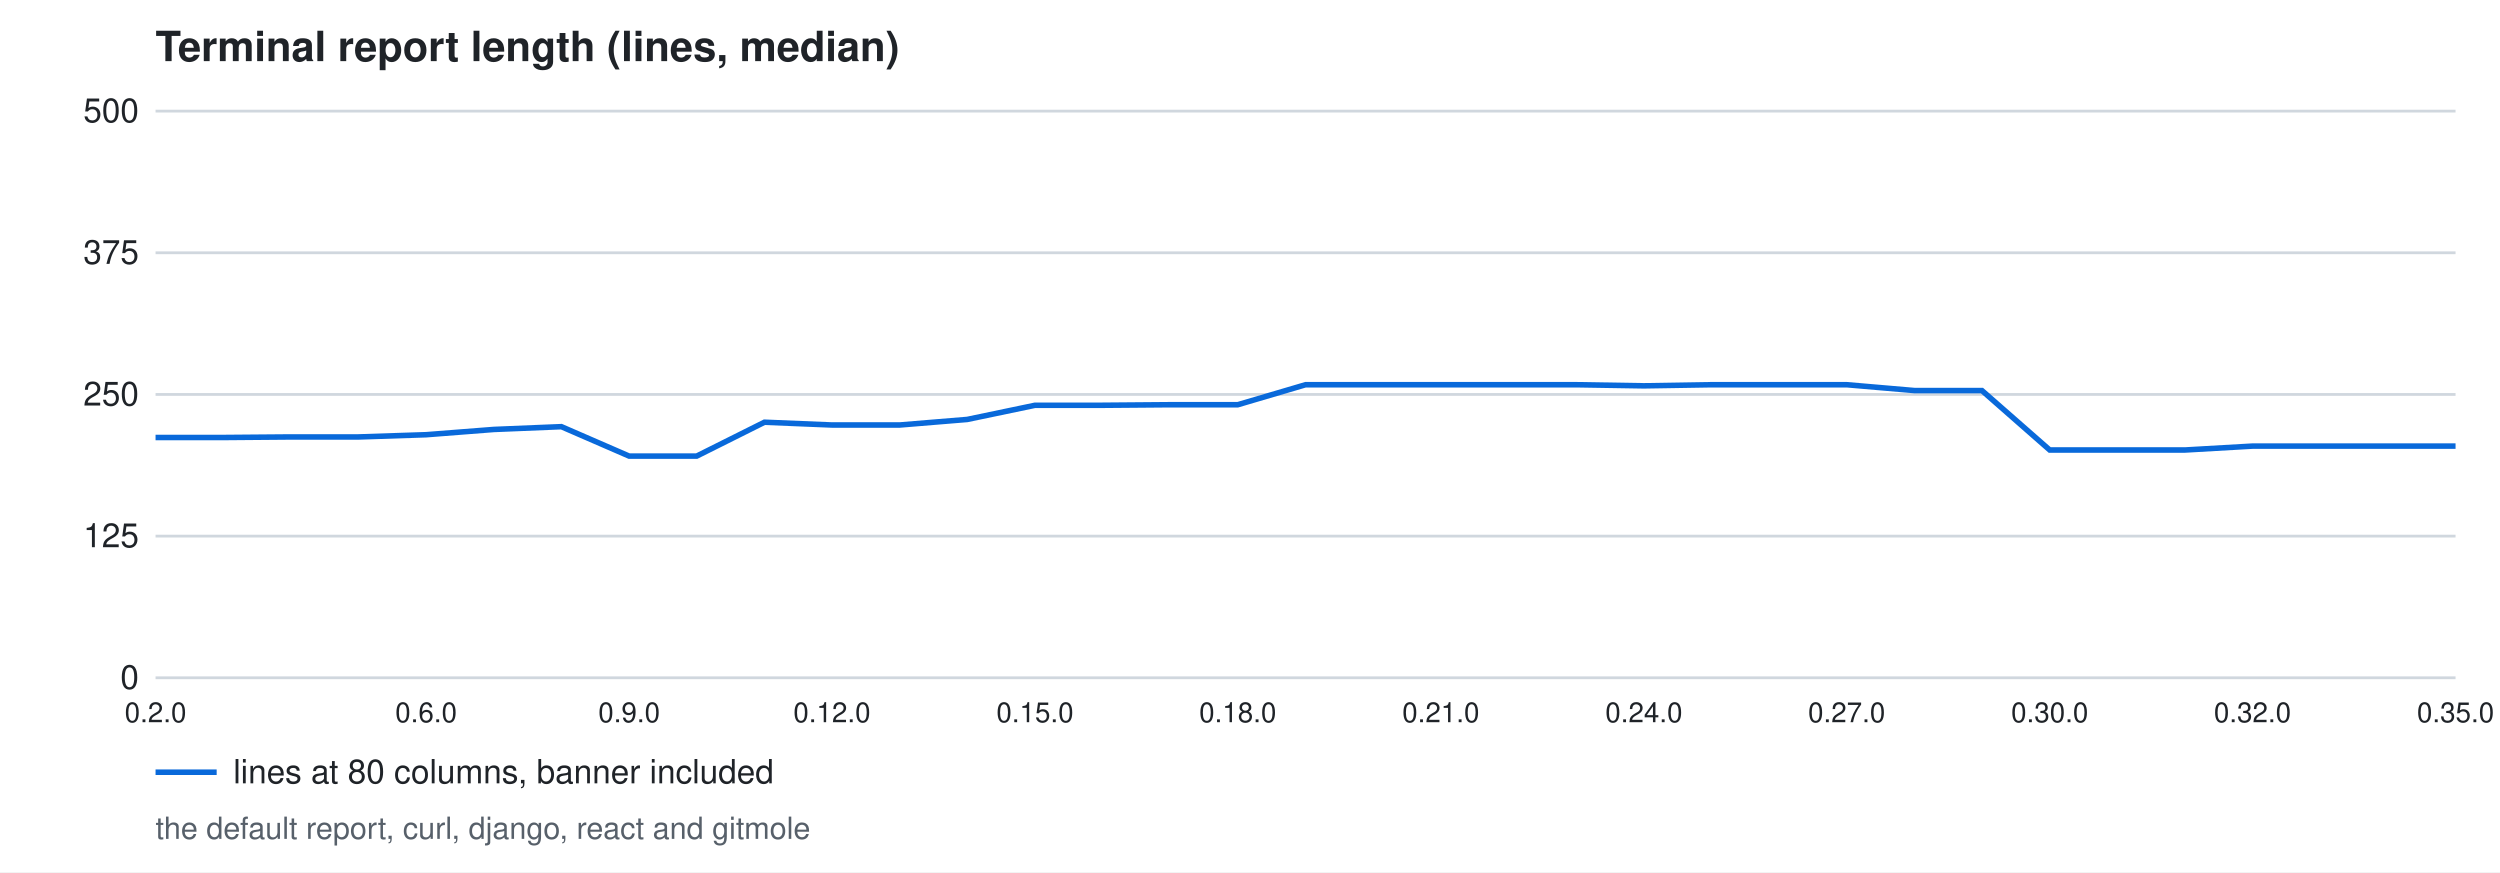
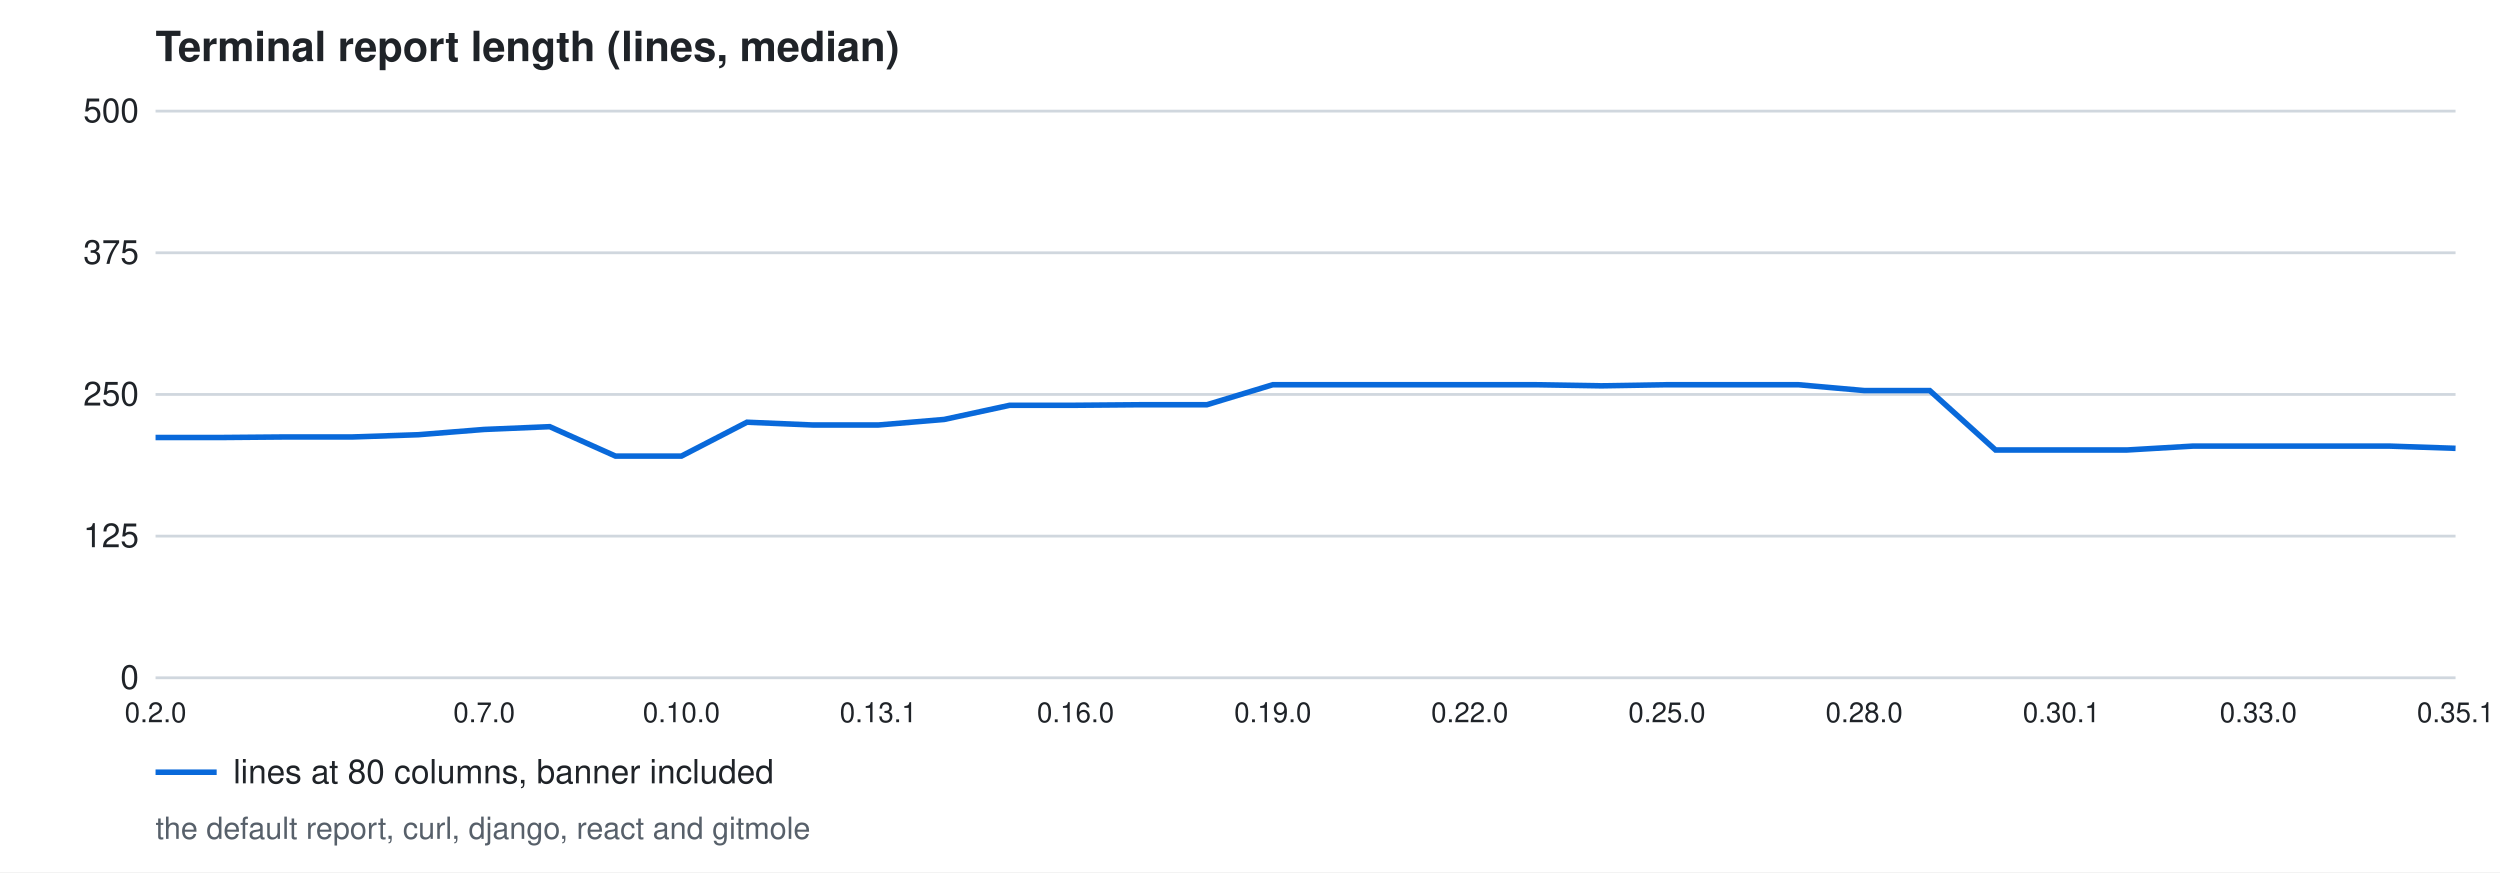
<svg xmlns="http://www.w3.org/2000/svg" width="900" height="314" viewBox="0 0 900 314" font-family="-apple-system,Segoe UI,Helvetica,Arial,sans-serif" font-size="12">
  <rect width="900" height="314" fill="#ffffff" />
  <text x="56" y="22" font-size="15" font-weight="600" fill="#1f2328">Terminal report length (lines, median)</text>
  <line x1="56" y1="244.0" x2="884" y2="244.0" stroke="#d0d7de" stroke-width="1" />
  <text x="50" y="248.0" text-anchor="end" fill="#1f2328">0</text>
  <line x1="56" y1="193.0" x2="884" y2="193.0" stroke="#d0d7de" stroke-width="1" />
  <text x="50" y="197.0" text-anchor="end" fill="#1f2328">125</text>
  <line x1="56" y1="142.0" x2="884" y2="142.0" stroke="#d0d7de" stroke-width="1" />
  <text x="50" y="146.0" text-anchor="end" fill="#1f2328">250</text>
  <line x1="56" y1="91.0" x2="884" y2="91.0" stroke="#d0d7de" stroke-width="1" />
  <text x="50" y="95.0" text-anchor="end" fill="#1f2328">375</text>
  <line x1="56" y1="40.0" x2="884" y2="40.0" stroke="#d0d7de" stroke-width="1" />
  <text x="50" y="44.0" text-anchor="end" fill="#1f2328">500</text>
  <text x="56.0" y="260" text-anchor="middle" fill="#1f2328" font-size="10">0.2.0</text>
-   <text x="153.4" y="260" text-anchor="middle" fill="#1f2328" font-size="10">0.6.0</text>
-   <text x="226.5" y="260" text-anchor="middle" fill="#1f2328" font-size="10">0.9.0</text>
-   <text x="299.5" y="260" text-anchor="middle" fill="#1f2328" font-size="10">0.12.0</text>
-   <text x="372.6" y="260" text-anchor="middle" fill="#1f2328" font-size="10">0.15.0</text>
-   <text x="445.6" y="260" text-anchor="middle" fill="#1f2328" font-size="10">0.18.0</text>
-   <text x="518.7" y="260" text-anchor="middle" fill="#1f2328" font-size="10">0.21.0</text>
-   <text x="591.8" y="260" text-anchor="middle" fill="#1f2328" font-size="10">0.24.0</text>
-   <text x="664.8" y="260" text-anchor="middle" fill="#1f2328" font-size="10">0.27.0</text>
-   <text x="737.9" y="260" text-anchor="middle" fill="#1f2328" font-size="10">0.30.0</text>
-   <text x="810.9" y="260" text-anchor="middle" fill="#1f2328" font-size="10">0.32.0</text>
-   <text x="884.0" y="260" text-anchor="middle" fill="#1f2328" font-size="10">0.35.0</text>
-   <polyline points="56.0,157.5 80.4,157.5 104.7,157.3 129.1,157.3 153.4,156.5 177.8,154.6 202.1,153.6 226.5,164.2 250.8,164.2 275.2,152.0 299.5,153.0 323.9,153.0 348.2,151.0 372.6,145.9 396.9,145.9 421.3,145.7 445.6,145.7 470.0,138.5 494.4,138.5 518.7,138.5 543.1,138.5 567.4,138.5 591.8,138.9 616.1,138.5 640.5,138.5 664.8,138.5 689.2,140.6 713.5,140.6 737.9,162.0 762.2,162.0 786.6,162.0 810.9,160.6 835.3,160.6 859.6,160.6 884.0,160.6" fill="none" stroke="#0969da" stroke-width="2" />
+   <text x="174.3" y="260" text-anchor="middle" fill="#1f2328" font-size="10">0.7.0</text>
+   <text x="245.3" y="260" text-anchor="middle" fill="#1f2328" font-size="10">0.10.0</text>
+   <text x="316.2" y="260" text-anchor="middle" fill="#1f2328" font-size="10">0.13.1</text>
+   <text x="387.2" y="260" text-anchor="middle" fill="#1f2328" font-size="10">0.16.0</text>
+   <text x="458.2" y="260" text-anchor="middle" fill="#1f2328" font-size="10">0.19.0</text>
+   <text x="529.1" y="260" text-anchor="middle" fill="#1f2328" font-size="10">0.22.0</text>
+   <text x="600.1" y="260" text-anchor="middle" fill="#1f2328" font-size="10">0.25.0</text>
+   <text x="671.1" y="260" text-anchor="middle" fill="#1f2328" font-size="10">0.28.0</text>
+   <text x="742.1" y="260" text-anchor="middle" fill="#1f2328" font-size="10">0.30.1</text>
+   <text x="813.0" y="260" text-anchor="middle" fill="#1f2328" font-size="10">0.33.0</text>
+   <text x="884.0" y="260" text-anchor="middle" fill="#1f2328" font-size="10">0.35.1</text>
+   <polyline points="56.0,157.5 79.7,157.5 103.3,157.3 127.0,157.3 150.6,156.5 174.3,154.6 197.9,153.6 221.6,164.2 245.3,164.2 268.9,152.0 292.6,153.0 316.2,153.0 339.9,151.0 363.5,145.9 387.2,145.9 410.9,145.7 434.5,145.7 458.2,138.5 481.8,138.5 505.5,138.5 529.1,138.5 552.8,138.5 576.5,138.9 600.1,138.5 623.8,138.5 647.4,138.5 671.1,140.6 694.7,140.6 718.4,162.0 742.1,162.0 765.7,162.0 789.4,160.6 813.0,160.6 836.7,160.6 860.3,160.6 884.0,161.4" fill="none" stroke="#0969da" stroke-width="2" />
  <line x1="56" y1="278" x2="78" y2="278" stroke="#0969da" stroke-width="2" />
  <text x="84" y="282" fill="#1f2328">lines at 80 columns, banner included</text>
  <text x="56" y="302" fill="#57606a" font-size="11">the default report, curl, django, react and gitmole</text>
</svg>
